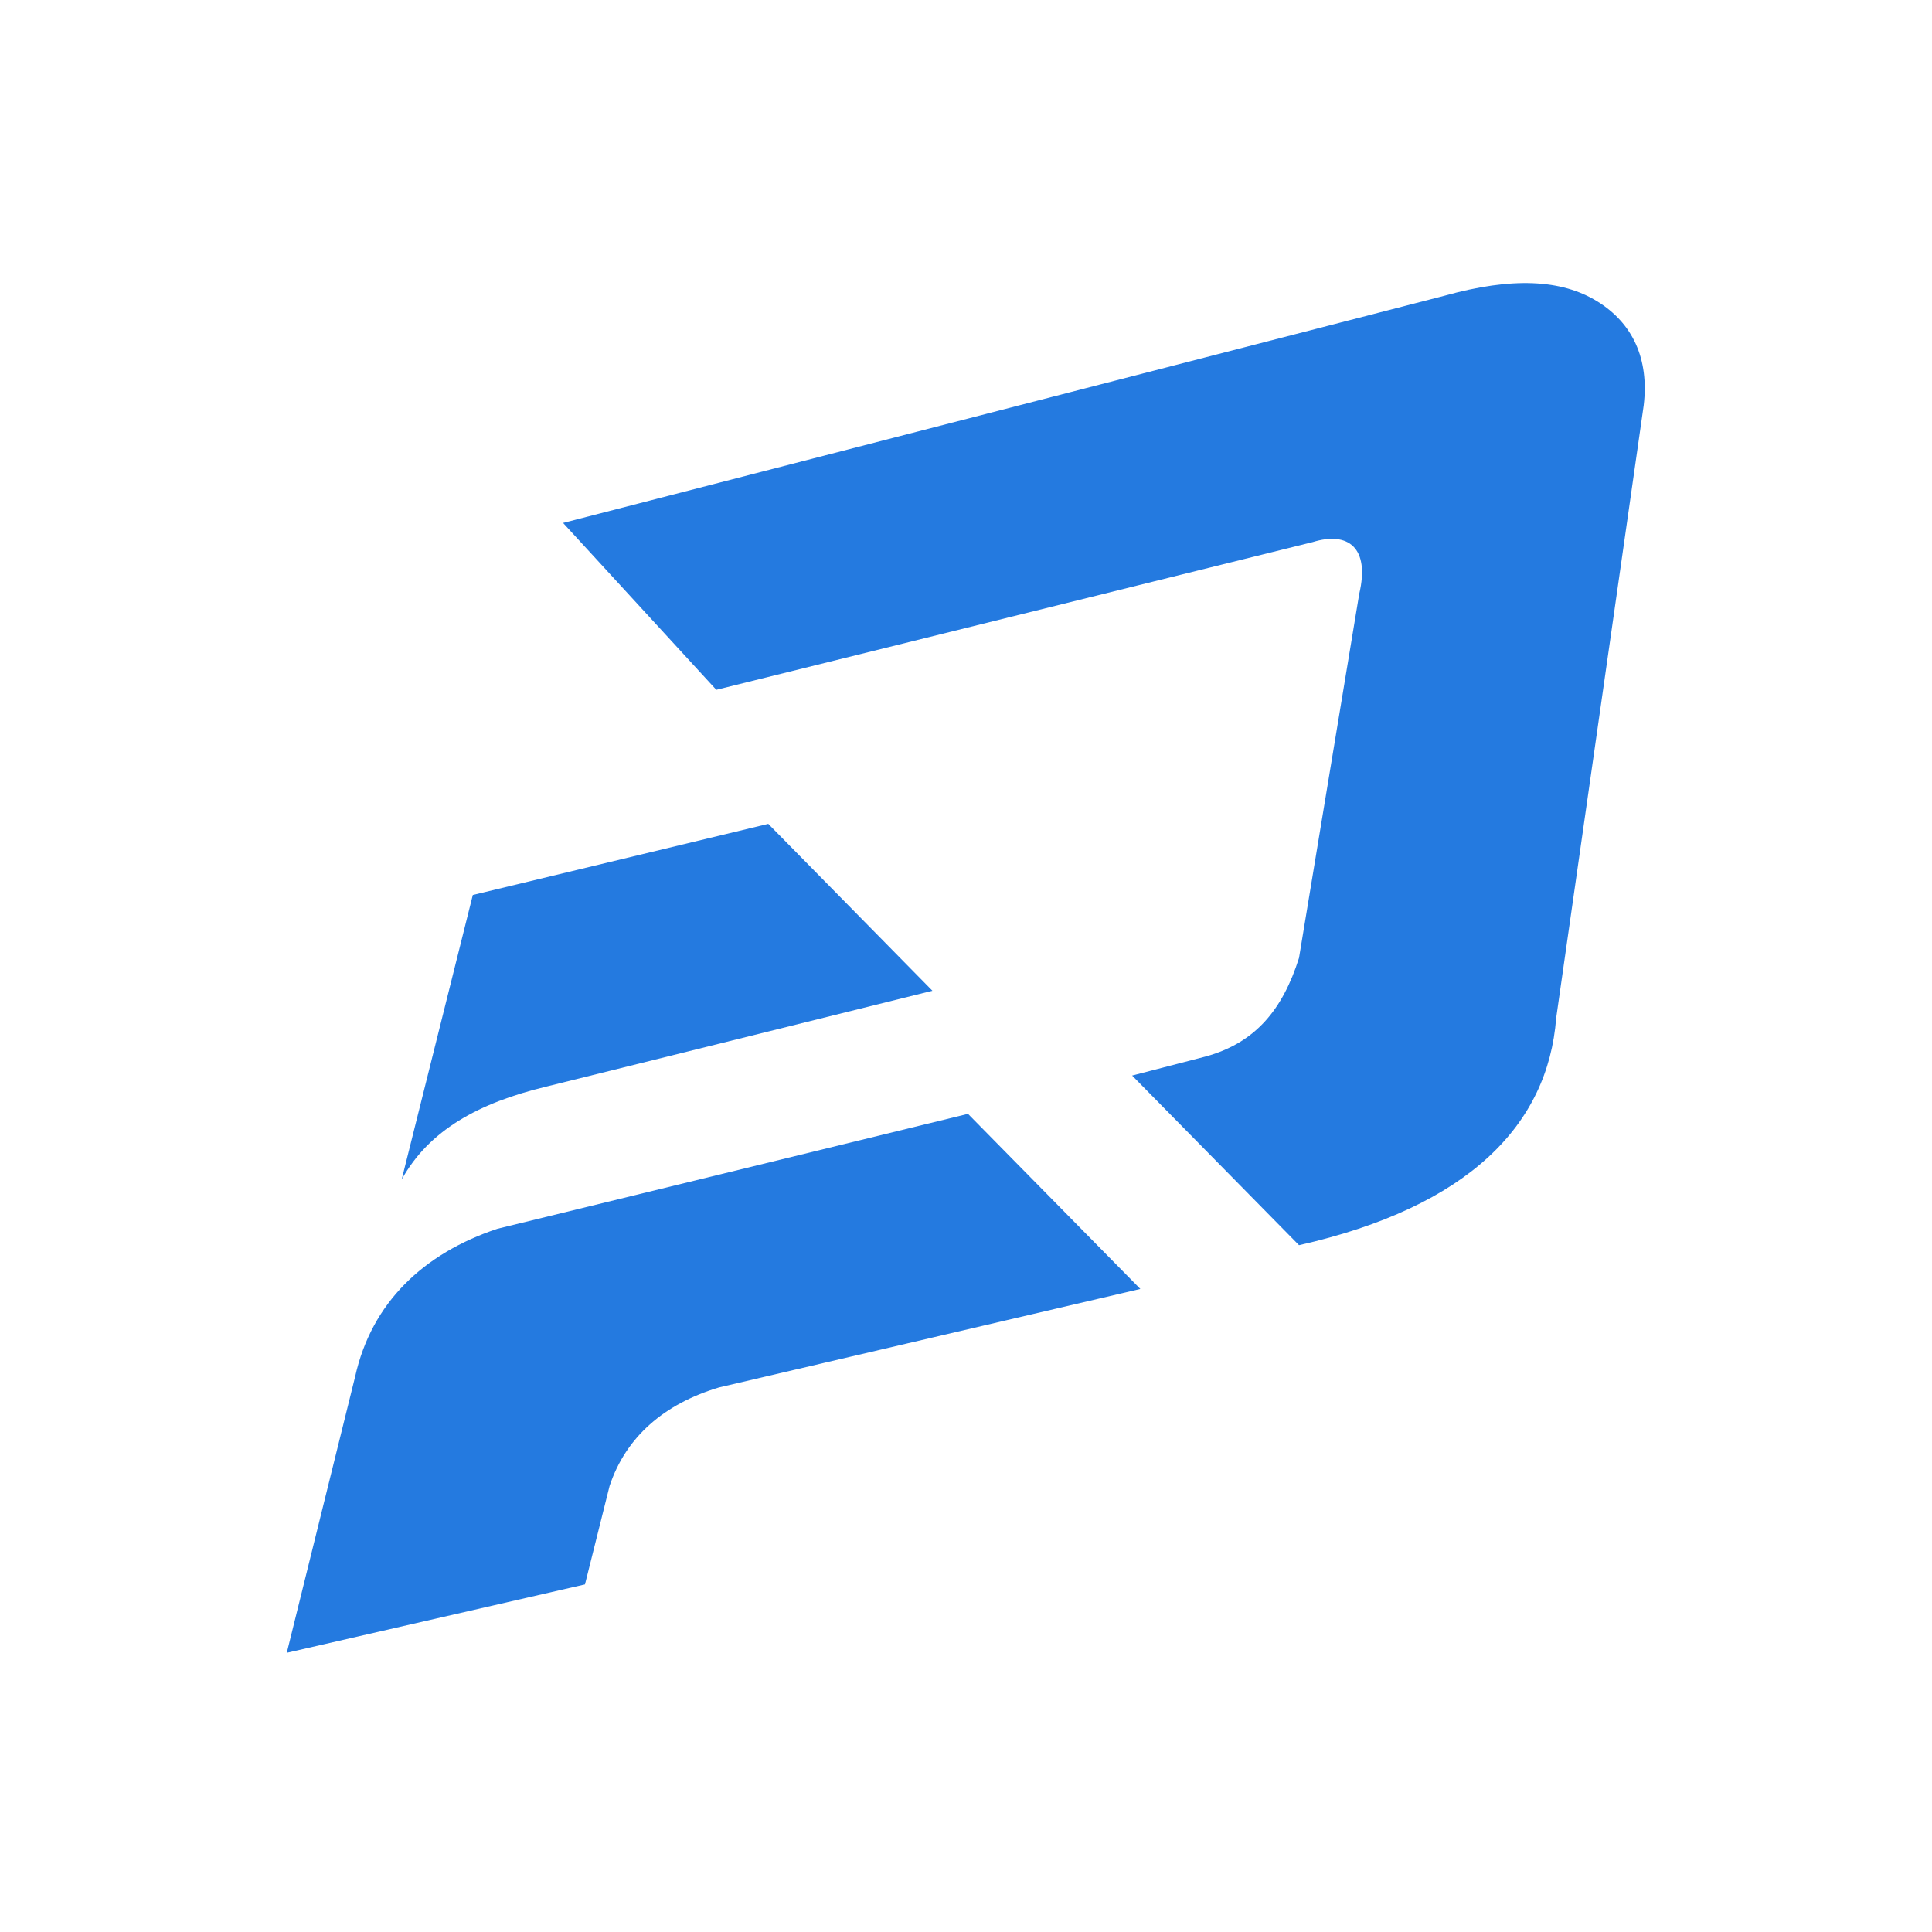
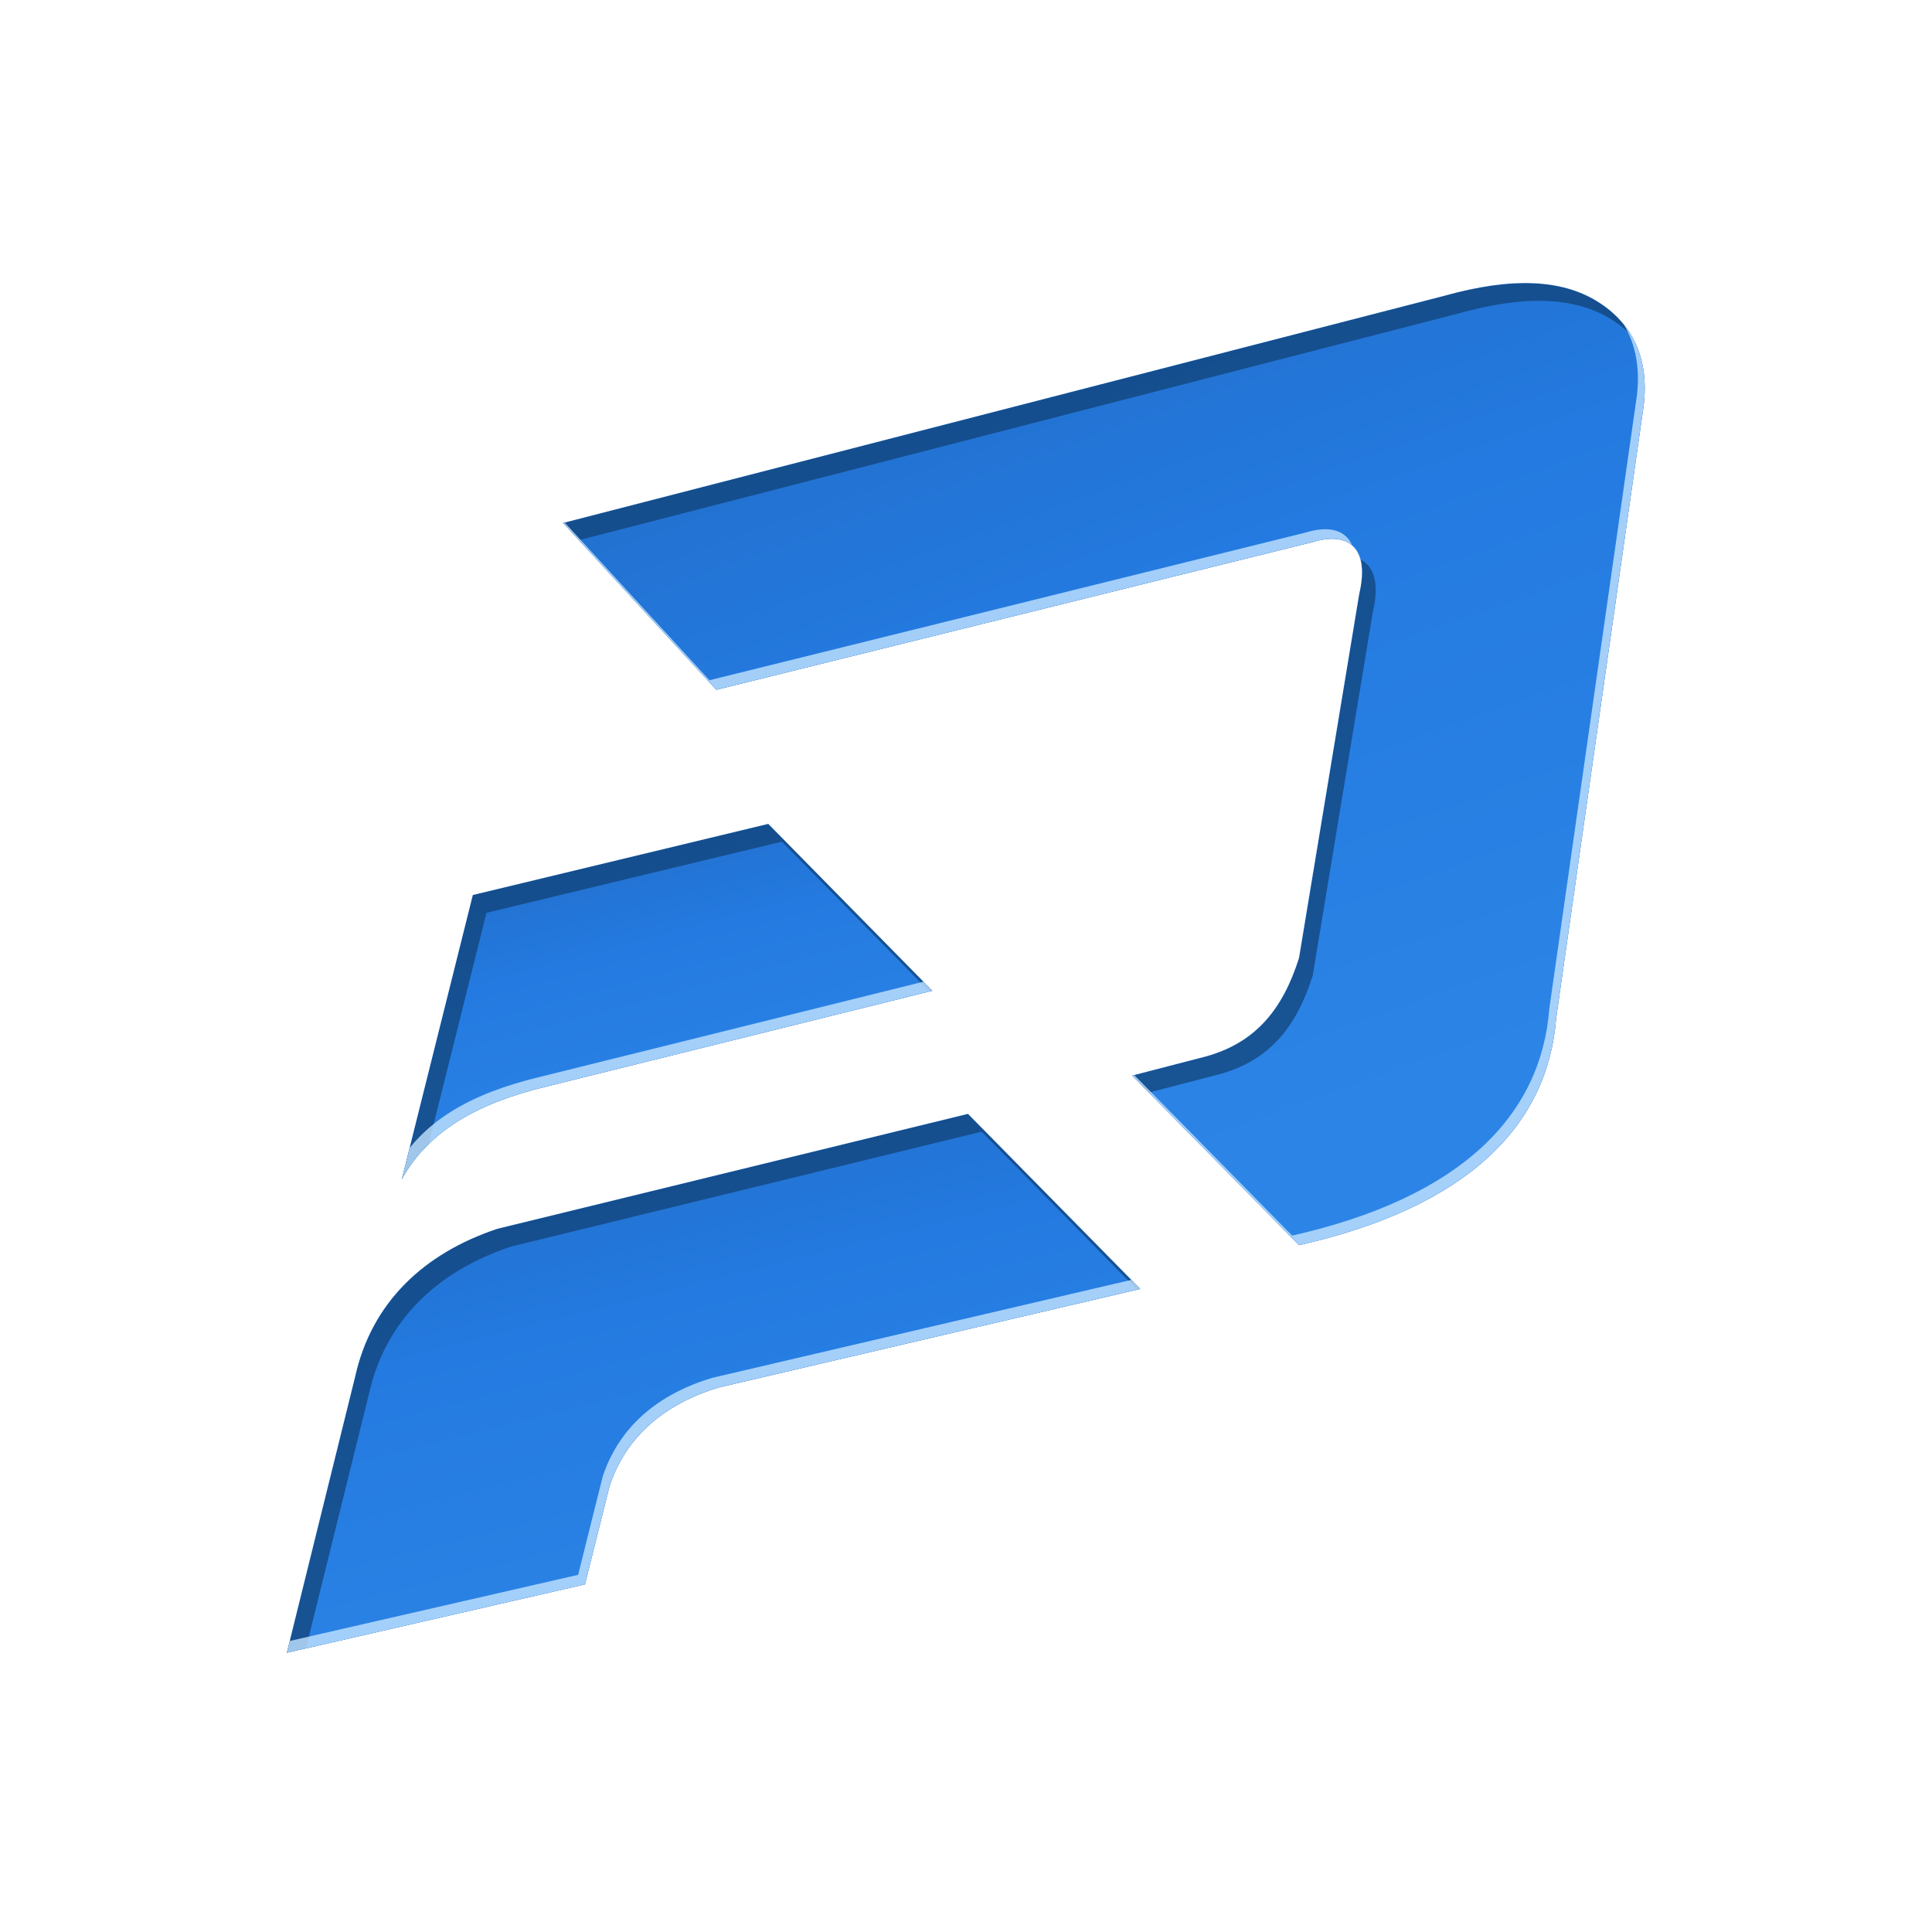
<svg xmlns="http://www.w3.org/2000/svg" width="1024" height="1024" viewBox="0 0 1024 1024">
-   <g transform="translate(152 150) scale(1.45) translate(-88 -21.3)" fill="#247ae0">
+   <defs>
+     <linearGradient id="blue" x1="0" y1="0" x2="0.4" y2="1" gradientUnits="objectBoundingBox">
+       <stop offset="0" stop-color="#2069c1" />
+       <stop offset="0.45" stop-color="#247ae0" />
+       <stop offset="1" stop-color="#2c84e6" />
+     </linearGradient>
+   </defs>
+   <g transform="translate(152 150) scale(1.45) translate(-88 -21.3)" fill="url(#blue)" opacity="1">
    <path d="M 189,109 511,26 c 25,-7 43,-6 56,2 13,8 19,21 17,38 l -32,224 c -3,39 -32,69 -94,83 l -61,-62 27,-7 c 18,-5 28,-17 34,-36 l 22,-133 c 4,-17 -4,-23 -17,-19 l -218,54 z" />
    <path d="m 156,245 108,-26 60,61 -141,35 c -25,6 -43,16 -53,34 z" />
    <path d="m 88,522 25,-101 c 6,-27 25,-45 52,-54 l 172,-42 63,64 -154,36 c -20,6 -34,18 -40,36 l -9,36 z" />
  </g>
+   <g transform="translate(152 150) scale(1.45) translate(-88 -21.3)">
+     <clipPath id="face0">
+       <path d="M 189 109 511 26 c 25,-7 43,-6 56,2 13,8 19,21 17,38 l -32,224 c -3,39 -32,69 -94,83 l -61,-62 27,-7 c 18,-5 28,-17 34,-36 l 22,-133 c 4,-17 -4,-23 -17,-19 l -218,54 z" />
+     </clipPath>
+     <g clip-path="url(#face0)">
+       <path d="M 189 109 511 26 c 25,-7 43,-6 56,2 13,8 19,21 17,38 l -32,224 c -3,39 -32,69 -94,83 l -61,-62 27,-7 c 18,-5 28,-17 34,-36 l 22,-133 c 4,-17 -4,-23 -17,-19 l -218,54 z M 194 115.5 516 32.5 c 25,-7 43,-6 56,2 13,8 19,21 17,38 l -32,224 c -3,39 -32,69 -94,83 l -61,-62 27,-7 c 18,-5 28,-17 34,-36 l 22,-133 c 4,-17 -4,-23 -17,-19 l -218,54 z" fill-rule="evenodd" fill="#103e70" opacity="0.7" />
+       <path d="M 189 109 511 26 c 25,-7 43,-6 56,2 13,8 19,21 17,38 l -32,224 c -3,39 -32,69 -94,83 l -61,-62 27,-7 c 18,-5 28,-17 34,-36 l 22,-133 c 4,-17 -4,-23 -17,-19 l -218,54 z M 186.5 105.5 508.5 22.5 c 25,-7 43,-6 56,2 13,8 19,21 17,38 l -32,224 c -3,39 -32,69 -94,83 l -61,-62 27,-7 c 18,-5 28,-17 34,-36 l 22,-133 c 4,-17 -4,-23 -17,-19 l -218,54 z" fill-rule="evenodd" fill="#c2e4ff" opacity="0.8" />
+     </g>
+     <clipPath id="face1">
+       <path d="M 156 245 l 108 -26 60 61 -141 35 c -25,6 -43,16 -53,34 z" />
+     </clipPath>
+     <g clip-path="url(#face1)">
+       <path d="M 156 245 l 108 -26 60 61 -141 35 c -25,6 -43,16 -53,34 z M 161 251.5 l 108 -26 60 61 -141 35 c -25,6 -43,16 -53,34 z" fill-rule="evenodd" fill="#103e70" opacity="0.7" />
+       <path d="M 156 245 l 108 -26 60 61 -141 35 c -25,6 -43,16 -53,34 z M 153.5 241.5 l 108 -26 60 61 -141 35 c -25,6 -43,16 -53,34 z" fill-rule="evenodd" fill="#c2e4ff" opacity="0.8" />
+     </g>
+     <clipPath id="face2">
+       <path d="M 88 522 l 25 -101 c 6,-27 25,-45 52,-54 l 172,-42 63,64 -154,36 c -20,6 -34,18 -40,36 l -9,36 z" />
+     </clipPath>
+     <g clip-path="url(#face2)">
+       <path d="M 88 522 l 25 -101 c 6,-27 25,-45 52,-54 l 172,-42 63,64 -154,36 c -20,6 -34,18 -40,36 l -9,36 z M 93 528.5 l 25 -101 c 6,-27 25,-45 52,-54 l 172,-42 63,64 -154,36 c -20,6 -34,18 -40,36 l -9,36 z" fill-rule="evenodd" fill="#103e70" opacity="0.7" />
+       <path d="M 88 522 l 25 -101 c 6,-27 25,-45 52,-54 l 172,-42 63,64 -154,36 c -20,6 -34,18 -40,36 l -9,36 z M 85.5 518.5 l 25 -101 c 6,-27 25,-45 52,-54 l 172,-42 63,64 -154,36 c -20,6 -34,18 -40,36 l -9,36 z" fill-rule="evenodd" fill="#c2e4ff" opacity="0.8" />
+     </g>
+   </g>
</svg>
